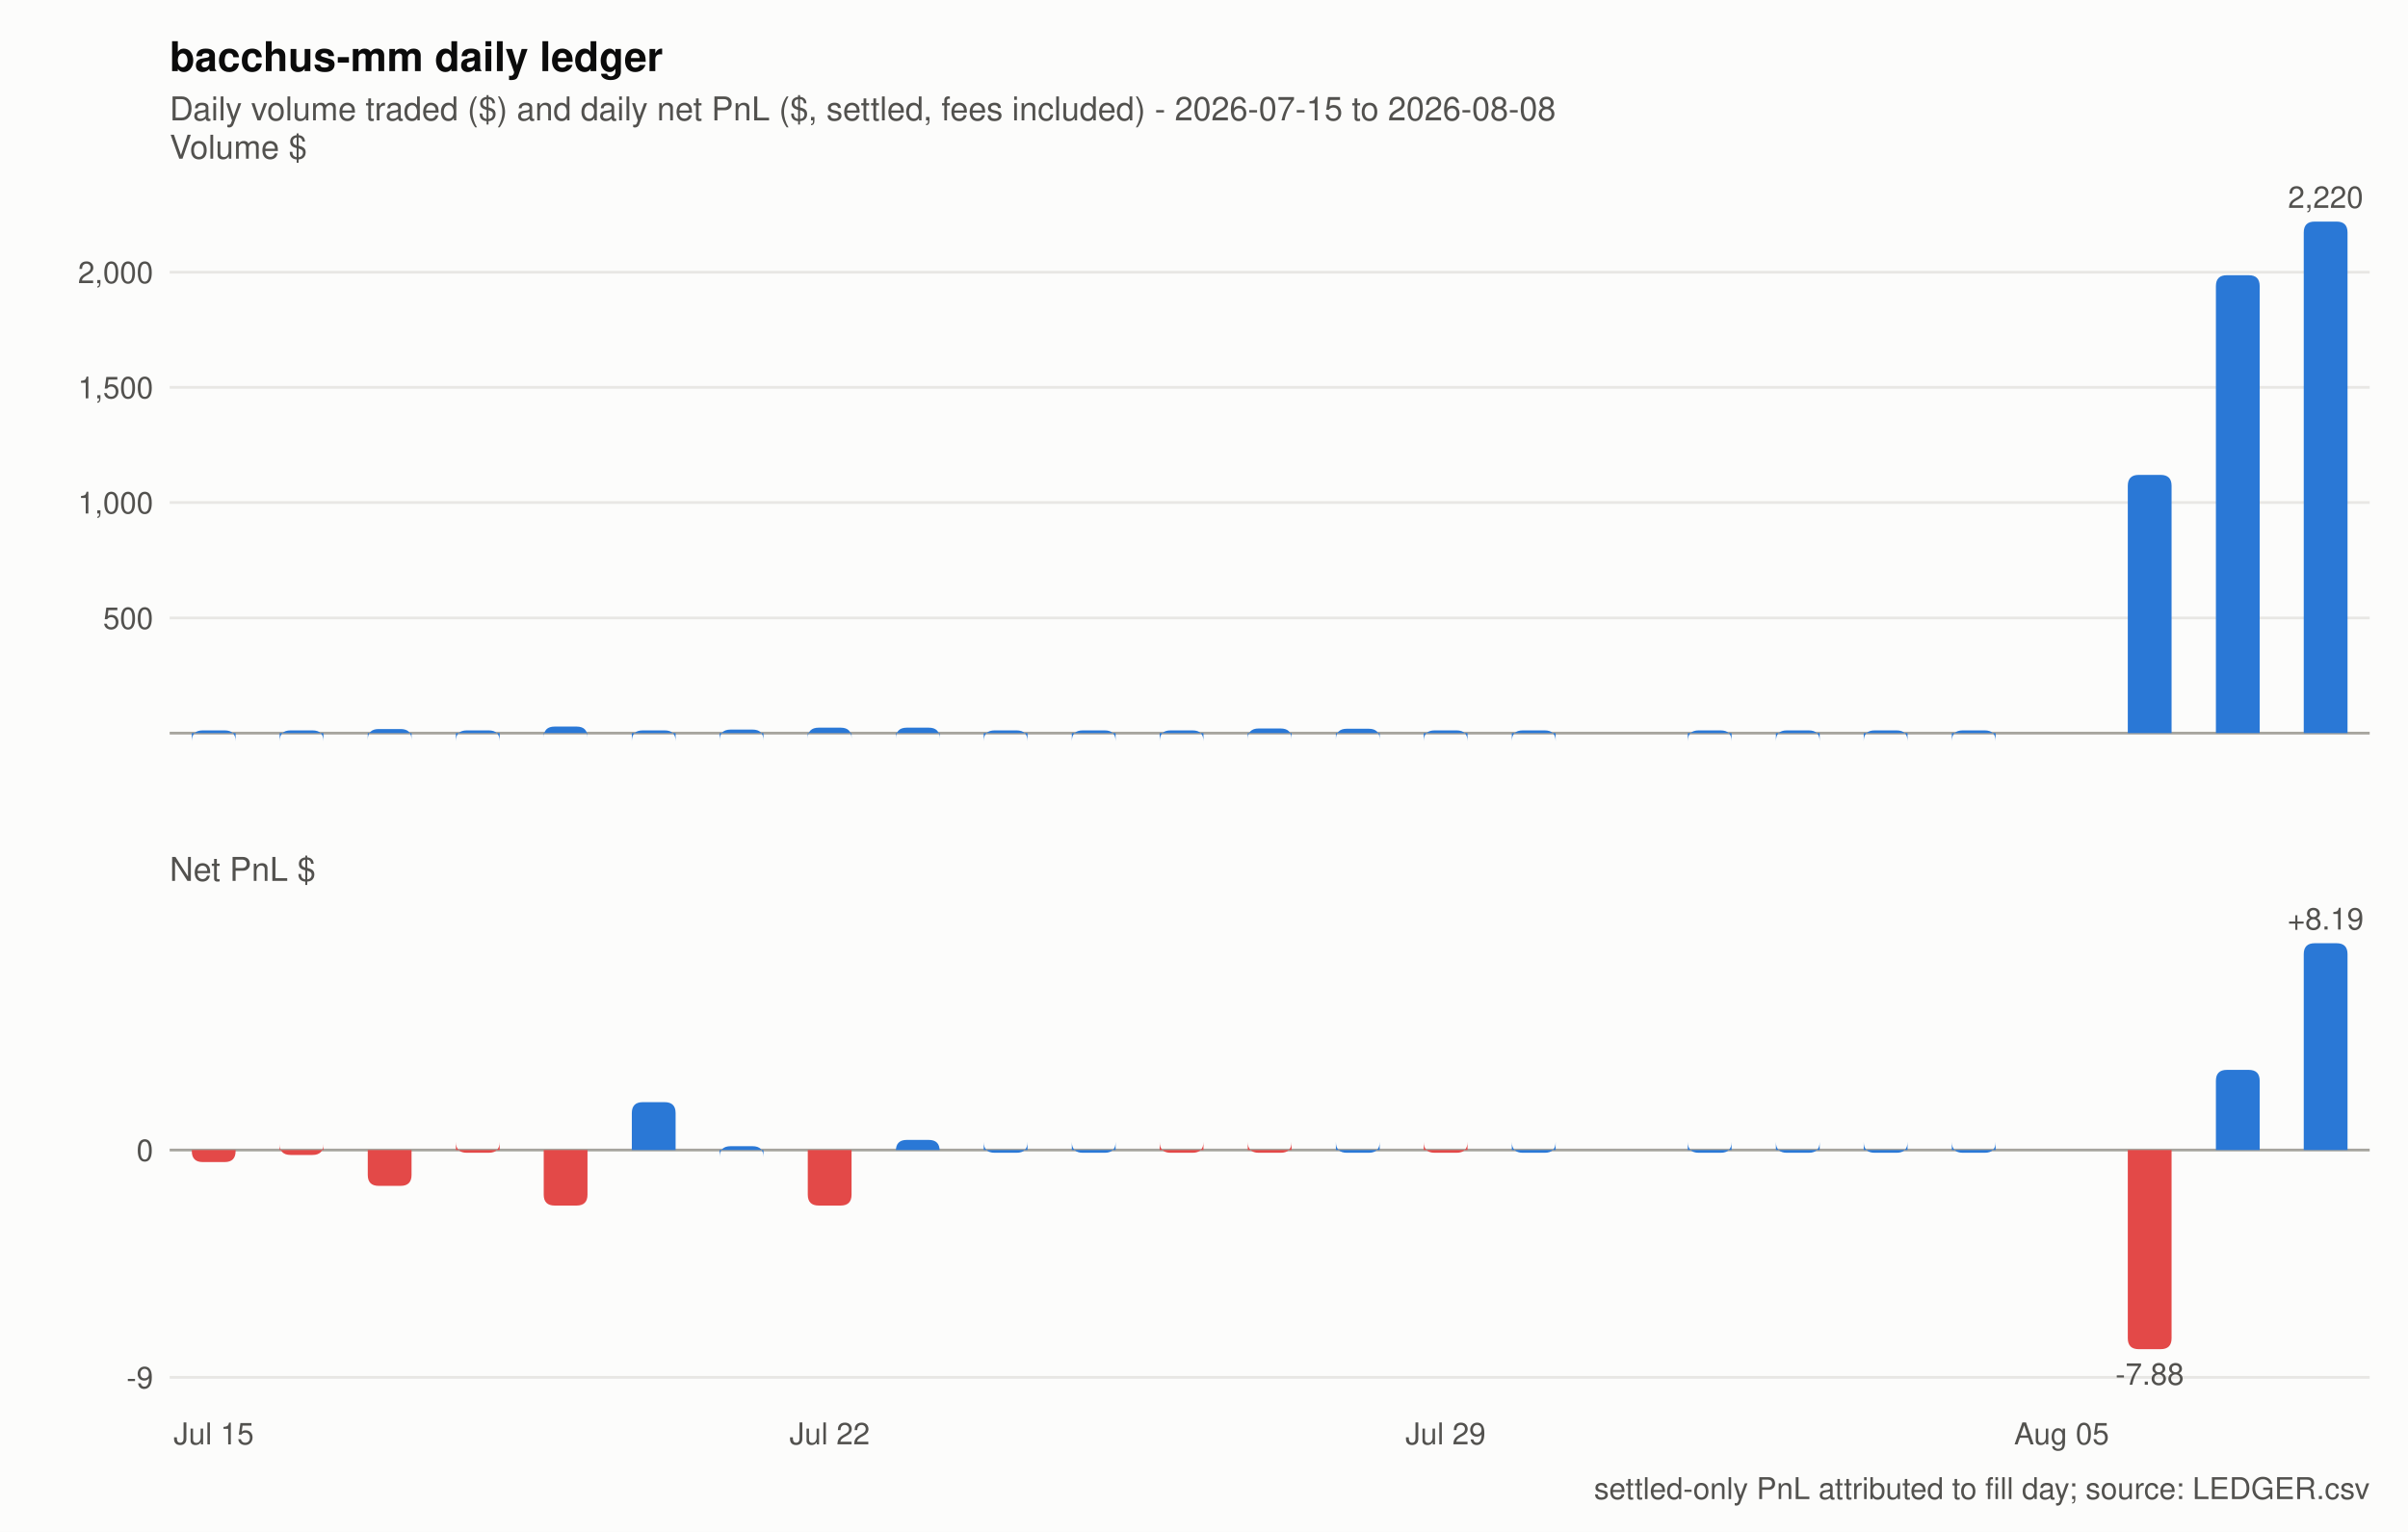
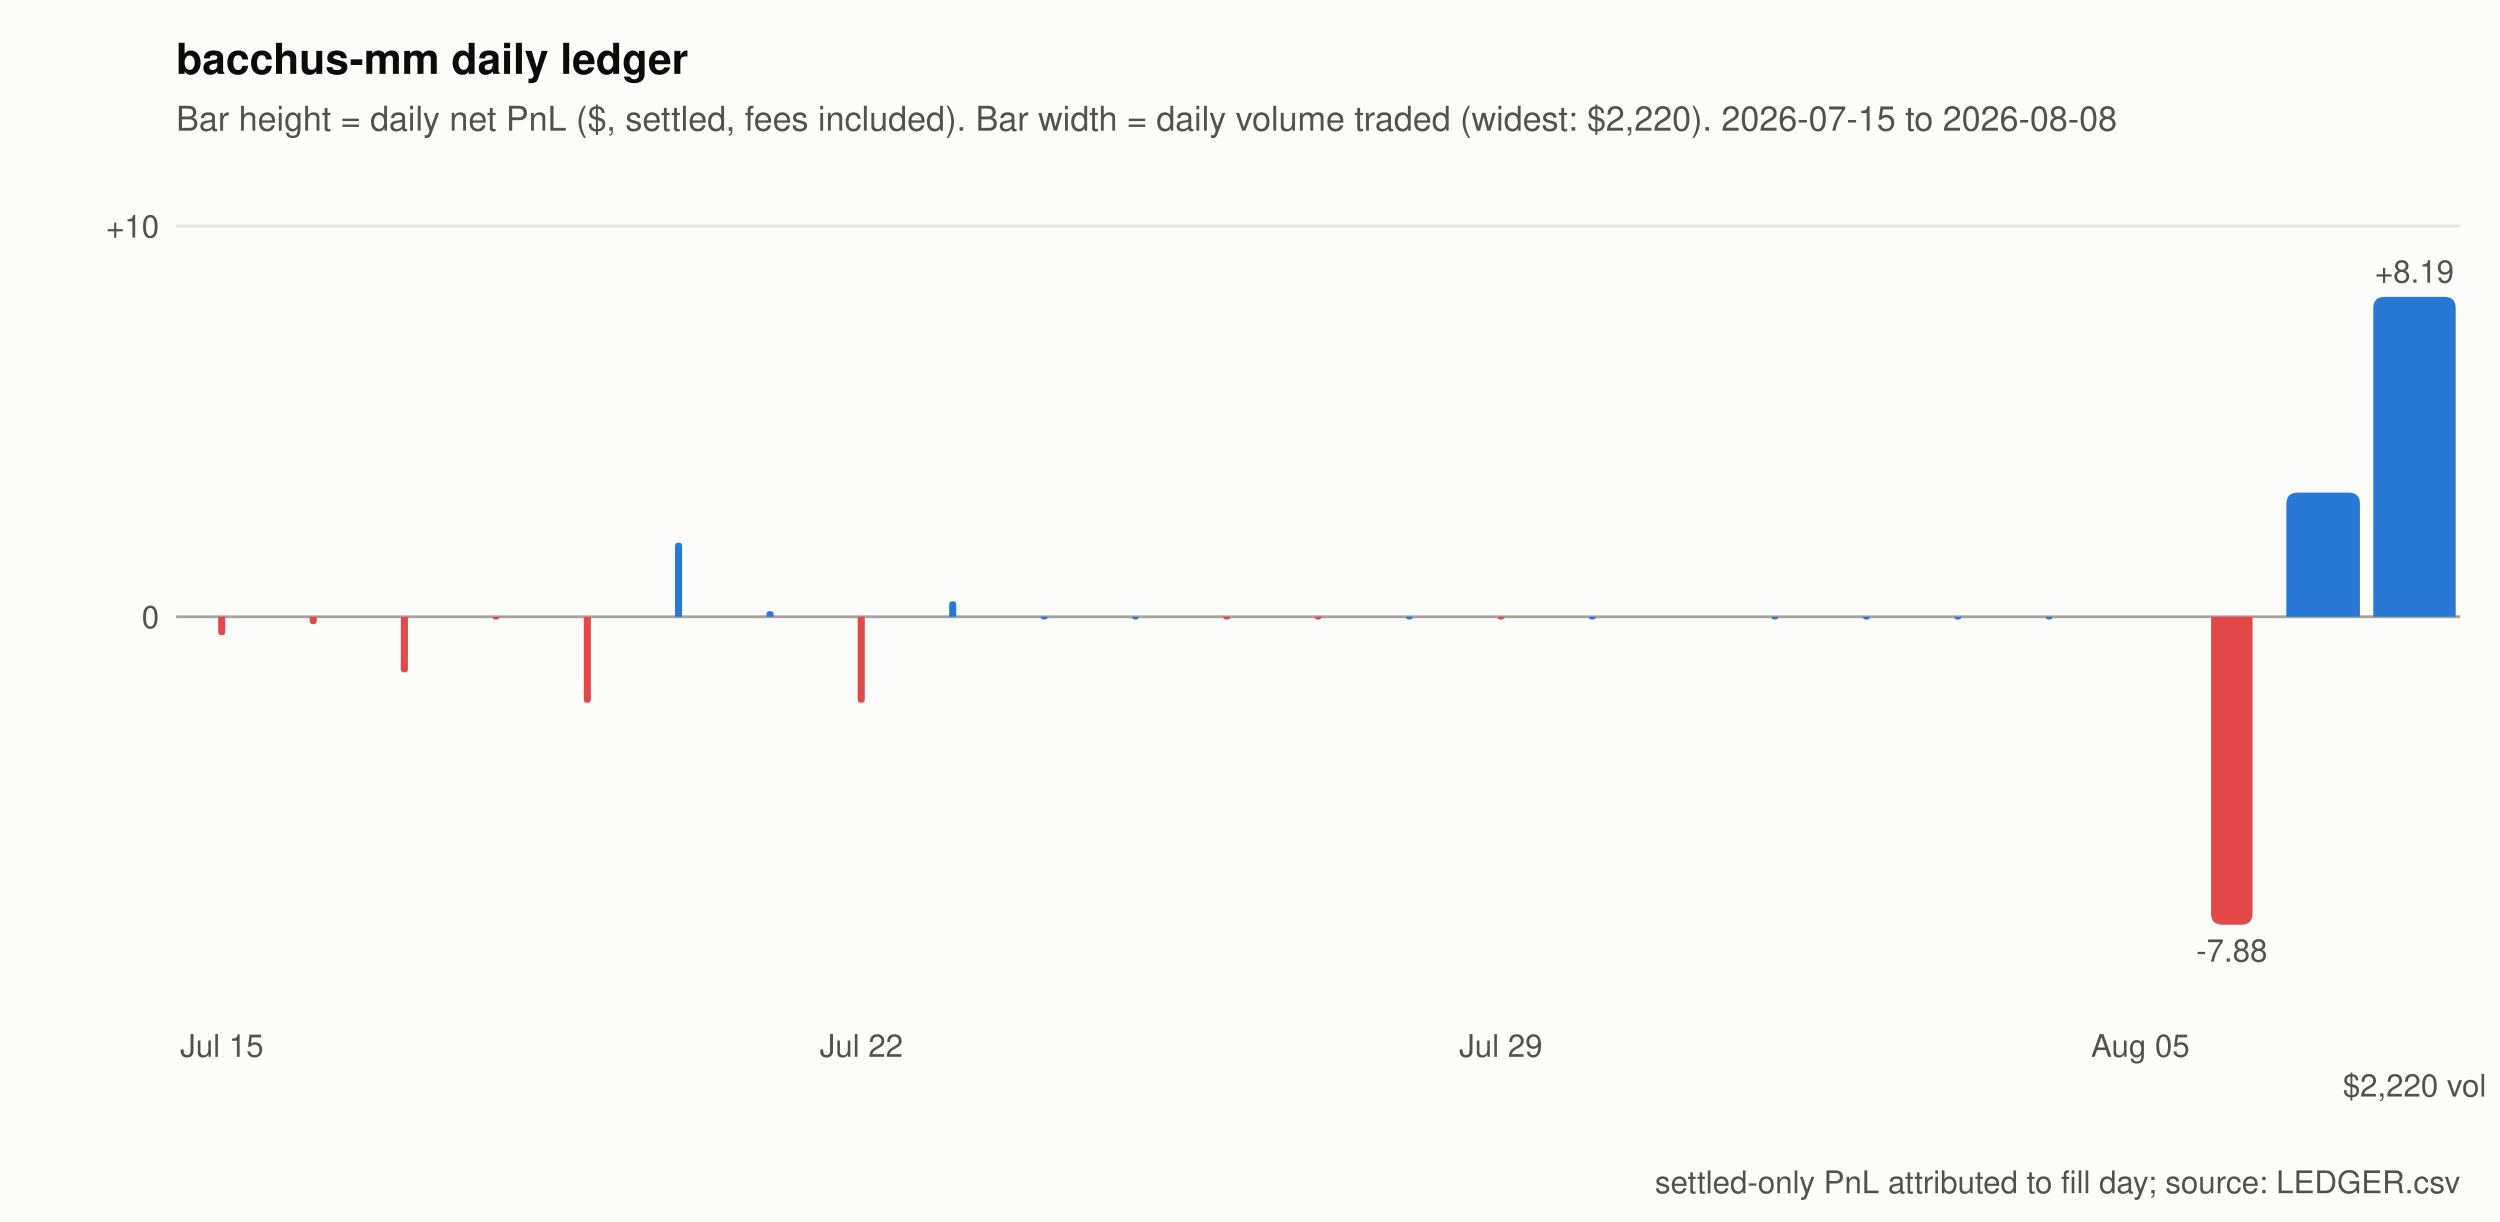
- <svg xmlns="http://www.w3.org/2000/svg" viewBox="0 0 880 560" font-family="-apple-system,Segoe UI,Helvetica,Arial,sans-serif">
+ <svg xmlns="http://www.w3.org/2000/svg" viewBox="0 0 880 430" font-family="-apple-system,Segoe UI,Helvetica,Arial,sans-serif">
  <style>
  .bg{fill:#fcfcfb}.t1{fill:#0b0b0b}.t2{fill:#52514e}.grid{stroke:#e8e7e4;stroke-width:1}
  .zero{stroke:#a6a49d;stroke-width:1}
-   .vol{fill:#2a78d6}.pos{fill:#2a78d6}.neg{fill:#e34948}
-   text{font-size:12px}.title{font-size:15px;font-weight:600}.sub{font-size:12px}
-   .lbl{font-size:11px}
+   .pos{fill:#2a78d6}.neg{fill:#e34948}
+   text{font-size:12px}.title{font-size:15px;font-weight:600}.lbl{font-size:11px}
  @media (prefers-color-scheme: dark){
    .bg{fill:#1a1a19}.t1{fill:#ffffff}.t2{fill:#c3c2b7}.grid{stroke:#2c2c2a}
-     .zero{stroke:#6b6a64}.vol{fill:#3987e5}.pos{fill:#3987e5}.neg{fill:#e66767}
+     .zero{stroke:#6b6a64}.pos{fill:#3987e5}.neg{fill:#e66767}
  }
</style>
-   <rect class="bg" x="0" y="0" width="880" height="560" />
+   <rect class="bg" x="0" y="0" width="880" height="430" />
  <text class="t1 title" x="62" y="26">bacchus-mm daily ledger</text>
-   <text class="t2 sub" x="62" y="44">Daily volume traded ($) and daily net PnL ($, settled, fees included) - 2026-07-15 to 2026-08-08</text>
-   <text class="t2" x="62" y="58">Volume $</text>
-   <line class="grid" x1="62" x2="866" y1="225.9" y2="225.9" />
-   <text class="t2 lbl" x="56" y="229.9" text-anchor="end">500</text>
-   <line class="grid" x1="62" x2="866" y1="183.7" y2="183.7" />
-   <text class="t2 lbl" x="56" y="187.7" text-anchor="end">1,000</text>
-   <line class="grid" x1="62" x2="866" y1="141.6" y2="141.6" />
-   <text class="t2 lbl" x="56" y="145.6" text-anchor="end">1,500</text>
-   <line class="grid" x1="62" x2="866" y1="99.5" y2="99.5" />
-   <text class="t2 lbl" x="56" y="103.5" text-anchor="end">2,000</text>
-   <line class="zero" x1="62" x2="866" y1="268" y2="268" />
-   <path d="M70.1,268.0 L70.1,271.0 Q70.1,267.0 74.1,267.0 L82.1,267.0 Q86.1,267.0 86.1,271.0 L86.1,268.0 Z" class="vol" />
-   <path d="M102.2,268.0 L102.2,271.0 Q102.2,267.0 106.2,267.0 L114.2,267.0 Q118.2,267.0 118.2,271.0 L118.2,268.0 Z" class="vol" />
-   <path d="M134.4,268.0 L134.4,270.5 Q134.4,266.5 138.4,266.5 L146.4,266.5 Q150.4,266.5 150.4,270.5 L150.4,268.0 Z" class="vol" />
-   <path d="M166.6,268.0 L166.6,271.0 Q166.6,267.0 170.6,267.0 L178.6,267.0 Q182.6,267.0 182.6,271.0 L182.6,268.0 Z" class="vol" />
-   <path d="M198.7,268.0 L198.7,269.6 Q198.7,265.6 202.7,265.6 L210.7,265.6 Q214.7,265.6 214.7,269.6 L214.7,268.0 Z" class="vol" />
-   <path d="M230.9,268.0 L230.9,271.0 Q230.9,267.0 234.9,267.0 L242.9,267.0 Q246.9,267.0 246.9,271.0 L246.9,268.0 Z" class="vol" />
-   <path d="M263.0,268.0 L263.0,270.7 Q263.0,266.7 267.0,266.7 L275.0,266.7 Q279.0,266.7 279.0,270.7 L279.0,268.0 Z" class="vol" />
-   <path d="M295.2,268.0 L295.2,270.0 Q295.2,266.0 299.2,266.0 L307.2,266.0 Q311.2,266.0 311.2,270.0 L311.2,268.0 Z" class="vol" />
-   <path d="M327.4,268.0 L327.4,270.0 Q327.4,266.0 331.4,266.0 L339.4,266.0 Q343.4,266.0 343.4,270.0 L343.4,268.0 Z" class="vol" />
-   <path d="M359.5,268.0 L359.5,271.0 Q359.5,267.0 363.5,267.0 L371.5,267.0 Q375.5,267.0 375.5,271.0 L375.5,268.0 Z" class="vol" />
-   <path d="M391.7,268.0 L391.7,271.0 Q391.7,267.0 395.7,267.0 L403.7,267.0 Q407.7,267.0 407.7,271.0 L407.7,268.0 Z" class="vol" />
-   <path d="M423.8,268.0 L423.8,271.0 Q423.8,267.0 427.8,267.0 L435.8,267.0 Q439.8,267.0 439.8,271.0 L439.8,268.0 Z" class="vol" />
-   <path d="M456.0,268.0 L456.0,270.3 Q456.0,266.3 460.0,266.3 L468.0,266.3 Q472.0,266.3 472.0,270.3 L472.0,268.0 Z" class="vol" />
-   <path d="M488.2,268.0 L488.2,270.4 Q488.2,266.4 492.2,266.4 L500.2,266.4 Q504.2,266.4 504.2,270.4 L504.2,268.0 Z" class="vol" />
-   <path d="M520.3,268.0 L520.3,271.0 Q520.3,267.0 524.3,267.0 L532.3,267.0 Q536.3,267.0 536.3,271.0 L536.3,268.0 Z" class="vol" />
-   <path d="M552.5,268.0 L552.5,271.0 Q552.5,267.0 556.5,267.0 L564.5,267.0 Q568.5,267.0 568.5,271.0 L568.5,268.0 Z" class="vol" />
-   <path d="M616.8,268.0 L616.8,271.0 Q616.8,267.0 620.8,267.0 L628.8,267.0 Q632.8,267.0 632.8,271.0 L632.8,268.0 Z" class="vol" />
-   <path d="M649.0,268.0 L649.0,271.0 Q649.0,267.0 653.0,267.0 L661.0,267.0 Q665.0,267.0 665.0,271.0 L665.0,268.0 Z" class="vol" />
-   <path d="M681.1,268.0 L681.1,271.0 Q681.1,267.0 685.1,267.0 L693.1,267.0 Q697.1,267.0 697.1,271.0 L697.1,268.0 Z" class="vol" />
-   <path d="M713.3,268.0 L713.3,271.0 Q713.3,267.0 717.3,267.0 L725.3,267.0 Q729.3,267.0 729.3,271.0 L729.3,268.0 Z" class="vol" />
-   <path d="M777.6,268.0 L777.6,177.6 Q777.6,173.6 781.6,173.6 L789.6,173.6 Q793.6,173.6 793.6,177.6 L793.6,268.0 Z" class="vol" />
-   <path d="M809.8,268.0 L809.8,104.6 Q809.8,100.6 813.8,100.6 L821.8,100.6 Q825.8,100.6 825.8,104.6 L825.8,268.0 Z" class="vol" />
-   <path d="M841.9,268.0 L841.9,85.0 Q841.9,81.0 845.9,81.0 L853.9,81.0 Q857.9,81.0 857.9,85.0 L857.9,268.0 Z" class="vol" />
-   <text class="t2 lbl" x="849.9" y="76.0" text-anchor="middle">2,220</text>
-   <text class="t2" x="62" y="322">Net PnL $</text>
-   <line class="grid" x1="62" x2="866" y1="503.5" y2="503.5" />
-   <text class="t2 lbl" x="56" y="507.5" text-anchor="end">-9</text>
-   <line class="zero" x1="62" x2="866" y1="420.4" y2="420.4" />
-   <text class="t2 lbl" x="56" y="424.4" text-anchor="end">0</text>
-   <path d="M70.1,420.4 L70.1,420.8 Q70.1,424.8 74.1,424.8 L82.1,424.8 Q86.1,424.8 86.1,420.8 L86.1,420.4 Z" class="neg" />
-   <path d="M102.2,420.4 L102.2,418.2 Q102.2,422.2 106.2,422.2 L114.2,422.2 Q118.2,422.2 118.2,418.2 L118.2,420.4 Z" class="neg" />
-   <path d="M134.4,420.4 L134.4,429.5 Q134.4,433.5 138.4,433.5 L146.4,433.5 Q150.4,433.5 150.4,429.5 L150.4,420.4 Z" class="neg" />
-   <path d="M166.6,420.4 L166.6,417.4 Q166.6,421.4 170.6,421.4 L178.6,421.4 Q182.6,421.4 182.6,417.4 L182.6,420.4 Z" class="neg" />
-   <path d="M198.7,420.4 L198.7,436.7 Q198.7,440.7 202.7,440.7 L210.7,440.7 Q214.7,440.7 214.7,436.7 L214.7,420.4 Z" class="neg" />
-   <path d="M230.9,420.4 L230.9,406.9 Q230.9,402.9 234.9,402.9 L242.9,402.9 Q246.9,402.9 246.9,406.9 L246.9,420.4 Z" class="pos" />
-   <path d="M263.0,420.4 L263.0,423.0 Q263.0,419.0 267.0,419.0 L275.0,419.0 Q279.0,419.0 279.0,423.0 L279.0,420.4 Z" class="pos" />
-   <path d="M295.2,420.4 L295.2,436.7 Q295.2,440.7 299.2,440.7 L307.2,440.7 Q311.2,440.7 311.2,436.7 L311.2,420.4 Z" class="neg" />
-   <path d="M327.4,420.4 L327.4,420.7 Q327.4,416.7 331.4,416.7 L339.4,416.7 Q343.4,416.7 343.4,420.7 L343.4,420.4 Z" class="pos" />
-   <path d="M359.5,420.4 L359.5,417.4 Q359.5,421.4 363.5,421.4 L371.5,421.4 Q375.5,421.4 375.5,417.4 L375.5,420.4 Z" class="pos" />
-   <path d="M391.7,420.4 L391.7,417.4 Q391.7,421.4 395.7,421.4 L403.7,421.4 Q407.7,421.4 407.7,417.4 L407.7,420.4 Z" class="pos" />
-   <path d="M423.8,420.4 L423.8,417.4 Q423.8,421.4 427.8,421.4 L435.8,421.4 Q439.8,421.4 439.8,417.4 L439.8,420.4 Z" class="neg" />
-   <path d="M456.0,420.4 L456.0,417.4 Q456.0,421.4 460.0,421.4 L468.0,421.4 Q472.0,421.4 472.0,417.4 L472.0,420.4 Z" class="neg" />
-   <path d="M488.2,420.4 L488.2,417.4 Q488.2,421.4 492.2,421.4 L500.2,421.4 Q504.2,421.4 504.2,417.4 L504.2,420.4 Z" class="pos" />
-   <path d="M520.3,420.4 L520.3,417.4 Q520.3,421.4 524.3,421.4 L532.3,421.4 Q536.3,421.4 536.3,417.4 L536.3,420.4 Z" class="neg" />
-   <path d="M552.5,420.4 L552.5,417.4 Q552.5,421.4 556.5,421.4 L564.5,421.4 Q568.5,421.4 568.5,417.4 L568.5,420.4 Z" class="pos" />
-   <path d="M616.8,420.4 L616.8,417.4 Q616.8,421.4 620.8,421.4 L628.8,421.4 Q632.8,421.4 632.8,417.4 L632.8,420.4 Z" class="pos" />
-   <path d="M649.0,420.4 L649.0,417.4 Q649.0,421.4 653.0,421.4 L661.0,421.4 Q665.0,421.4 665.0,417.4 L665.0,420.4 Z" class="pos" />
-   <path d="M681.1,420.4 L681.1,417.4 Q681.1,421.4 685.1,421.4 L693.1,421.4 Q697.1,421.4 697.1,417.4 L697.1,420.4 Z" class="pos" />
-   <path d="M713.3,420.4 L713.3,417.4 Q713.3,421.4 717.3,421.4 L725.3,421.4 Q729.3,421.4 729.3,417.4 L729.3,420.4 Z" class="pos" />
-   <path d="M777.6,420.4 L777.6,489.2 Q777.6,493.2 781.6,493.2 L789.6,493.2 Q793.6,493.2 793.6,489.2 L793.6,420.4 Z" class="neg" />
-   <text class="t2 lbl" x="785.6" y="506.2" text-anchor="middle">-7.88</text>
-   <path d="M809.8,420.4 L809.8,395.1 Q809.8,391.1 813.8,391.1 L821.8,391.1 Q825.8,391.1 825.8,395.1 L825.8,420.4 Z" class="pos" />
-   <path d="M841.9,420.4 L841.9,348.8 Q841.9,344.8 845.9,344.8 L853.9,344.8 Q857.9,344.8 857.9,348.8 L857.9,420.4 Z" class="pos" />
-   <text class="t2 lbl" x="849.9" y="339.8" text-anchor="middle">+8.19</text>
-   <text class="t2 lbl" x="78.1" y="528" text-anchor="middle">Jul 15</text>
-   <text class="t2 lbl" x="303.2" y="528" text-anchor="middle">Jul 22</text>
-   <text class="t2 lbl" x="528.3" y="528" text-anchor="middle">Jul 29</text>
-   <text class="t2 lbl" x="753.4" y="528" text-anchor="middle">Aug 05</text>
-   <text class="t2 lbl" x="866" y="548" text-anchor="end">settled-only PnL attributed to fill day; source: LEDGER.csv</text>
+   <text class="t2" x="62" y="46">Bar height = daily net PnL ($, settled, fees included). Bar width = daily volume traded (widest: $2,220). 2026-07-15 to 2026-08-08</text>
+   <line class="grid" x1="62" x2="866" y1="79.6" y2="79.6" />
+   <text class="t2 lbl" x="56" y="83.6" text-anchor="end">+10</text>
+   <line class="zero" x1="62" x2="866" y1="217.1" y2="217.1" />
+   <text class="t2 lbl" x="56" y="221.1" text-anchor="end">0</text>
+   <path d="M76.8,217.1 L76.8,222.3 Q76.8,223.6 78.1,223.6 L78.1,223.6 Q79.3,223.6 79.3,222.3 L79.3,217.1 Z" class="neg" />
+   <path d="M109.0,217.1 L109.0,218.5 Q109.0,219.7 110.2,219.7 L110.2,219.7 Q111.5,219.7 111.5,218.5 L111.5,217.1 Z" class="neg" />
+   <path d="M141.1,217.1 L141.1,235.4 Q141.1,236.7 142.4,236.7 L142.4,236.7 Q143.6,236.7 143.6,235.4 L143.6,217.1 Z" class="neg" />
+   <path d="M173.3,217.1 L173.3,216.9 Q173.3,218.1 174.6,218.1 L174.6,218.1 Q175.8,218.1 175.8,216.9 L175.8,217.1 Z" class="neg" />
+   <path d="M205.5,217.1 L205.5,246.1 Q205.5,247.4 206.7,247.4 L206.7,247.4 Q208.0,247.4 208.0,246.1 L208.0,217.1 Z" class="neg" />
+   <path d="M237.6,217.1 L237.6,192.3 Q237.6,191.0 238.9,191.0 L238.9,191.0 Q240.1,191.0 240.1,192.3 L240.1,217.1 Z" class="pos" />
+   <path d="M269.8,217.1 L269.8,216.3 Q269.8,215.1 271.0,215.1 L271.0,215.1 Q272.3,215.1 272.3,216.3 L272.3,217.1 Z" class="pos" />
+   <path d="M301.9,217.1 L301.9,246.1 Q301.9,247.4 303.2,247.4 L303.2,247.4 Q304.4,247.4 304.4,246.1 L304.4,217.1 Z" class="neg" />
+   <path d="M334.1,217.1 L334.1,212.9 Q334.1,211.6 335.4,211.6 L335.4,211.6 Q336.6,211.6 336.6,212.9 L336.6,217.1 Z" class="pos" />
+   <path d="M366.3,217.1 L366.3,216.9 Q366.3,218.1 367.5,218.1 L367.5,218.1 Q368.8,218.1 368.8,216.9 L368.8,217.1 Z" class="pos" />
+   <path d="M398.4,217.1 L398.4,216.9 Q398.4,218.1 399.7,218.1 L399.7,218.1 Q400.9,218.1 400.9,216.9 L400.9,217.1 Z" class="pos" />
+   <path d="M430.6,217.1 L430.6,216.9 Q430.6,218.1 431.8,218.1 L431.8,218.1 Q433.1,218.1 433.1,216.9 L433.1,217.1 Z" class="neg" />
+   <path d="M462.7,217.1 L462.7,216.9 Q462.7,218.1 464.0,218.1 L464.0,218.1 Q465.2,218.1 465.2,216.9 L465.2,217.1 Z" class="neg" />
+   <path d="M494.9,217.1 L494.9,216.9 Q494.9,218.1 496.2,218.1 L496.2,218.1 Q497.4,218.1 497.4,216.9 L497.4,217.1 Z" class="pos" />
+   <path d="M527.1,217.1 L527.1,216.9 Q527.1,218.1 528.3,218.1 L528.3,218.1 Q529.6,218.1 529.6,216.9 L529.6,217.1 Z" class="neg" />
+   <path d="M559.2,217.1 L559.2,216.9 Q559.2,218.1 560.5,218.1 L560.5,218.1 Q561.7,218.1 561.7,216.9 L561.7,217.1 Z" class="pos" />
+   <path d="M623.5,217.1 L623.5,216.9 Q623.5,218.1 624.8,218.1 L624.8,218.1 Q626.0,218.1 626.0,216.9 L626.0,217.1 Z" class="pos" />
+   <path d="M655.7,217.1 L655.7,216.9 Q655.7,218.1 657.0,218.1 L657.0,218.1 Q658.2,218.1 658.2,216.9 L658.2,217.1 Z" class="pos" />
+   <path d="M687.9,217.1 L687.9,216.9 Q687.9,218.1 689.1,218.1 L689.1,218.1 Q690.4,218.1 690.4,216.9 L690.4,217.1 Z" class="pos" />
+   <path d="M720.0,217.1 L720.0,216.9 Q720.0,218.1 721.3,218.1 L721.3,218.1 Q722.5,218.1 722.5,216.9 L722.5,217.1 Z" class="pos" />
+   <path d="M778.3,217.1 L778.3,321.5 Q778.3,325.5 782.3,325.5 L788.9,325.5 Q792.9,325.5 792.9,321.5 L792.9,217.1 Z" class="neg" />
+   <text class="t2 lbl" x="785.6" y="338.5" text-anchor="middle">-7.88</text>
+   <path d="M804.8,217.1 L804.8,177.4 Q804.8,173.4 808.8,173.4 L826.7,173.4 Q830.7,173.4 830.7,177.4 L830.7,217.1 Z" class="pos" />
+   <path d="M835.4,217.1 L835.4,108.5 Q835.4,104.5 839.4,104.5 L860.4,104.5 Q864.4,104.5 864.4,108.5 L864.4,217.1 Z" class="pos" />
+   <text class="t2 lbl" x="849.9" y="99.5" text-anchor="middle">+8.19</text>
+   <text class="t2 lbl" x="849.9" y="386" text-anchor="middle">$2,220 vol</text>
+   <text class="t2 lbl" x="78.1" y="372" text-anchor="middle">Jul 15</text>
+   <text class="t2 lbl" x="303.2" y="372" text-anchor="middle">Jul 22</text>
+   <text class="t2 lbl" x="528.3" y="372" text-anchor="middle">Jul 29</text>
+   <text class="t2 lbl" x="753.4" y="372" text-anchor="middle">Aug 05</text>
+   <text class="t2 lbl" x="866" y="420" text-anchor="end">settled-only PnL attributed to fill day; source: LEDGER.csv</text>
</svg>
